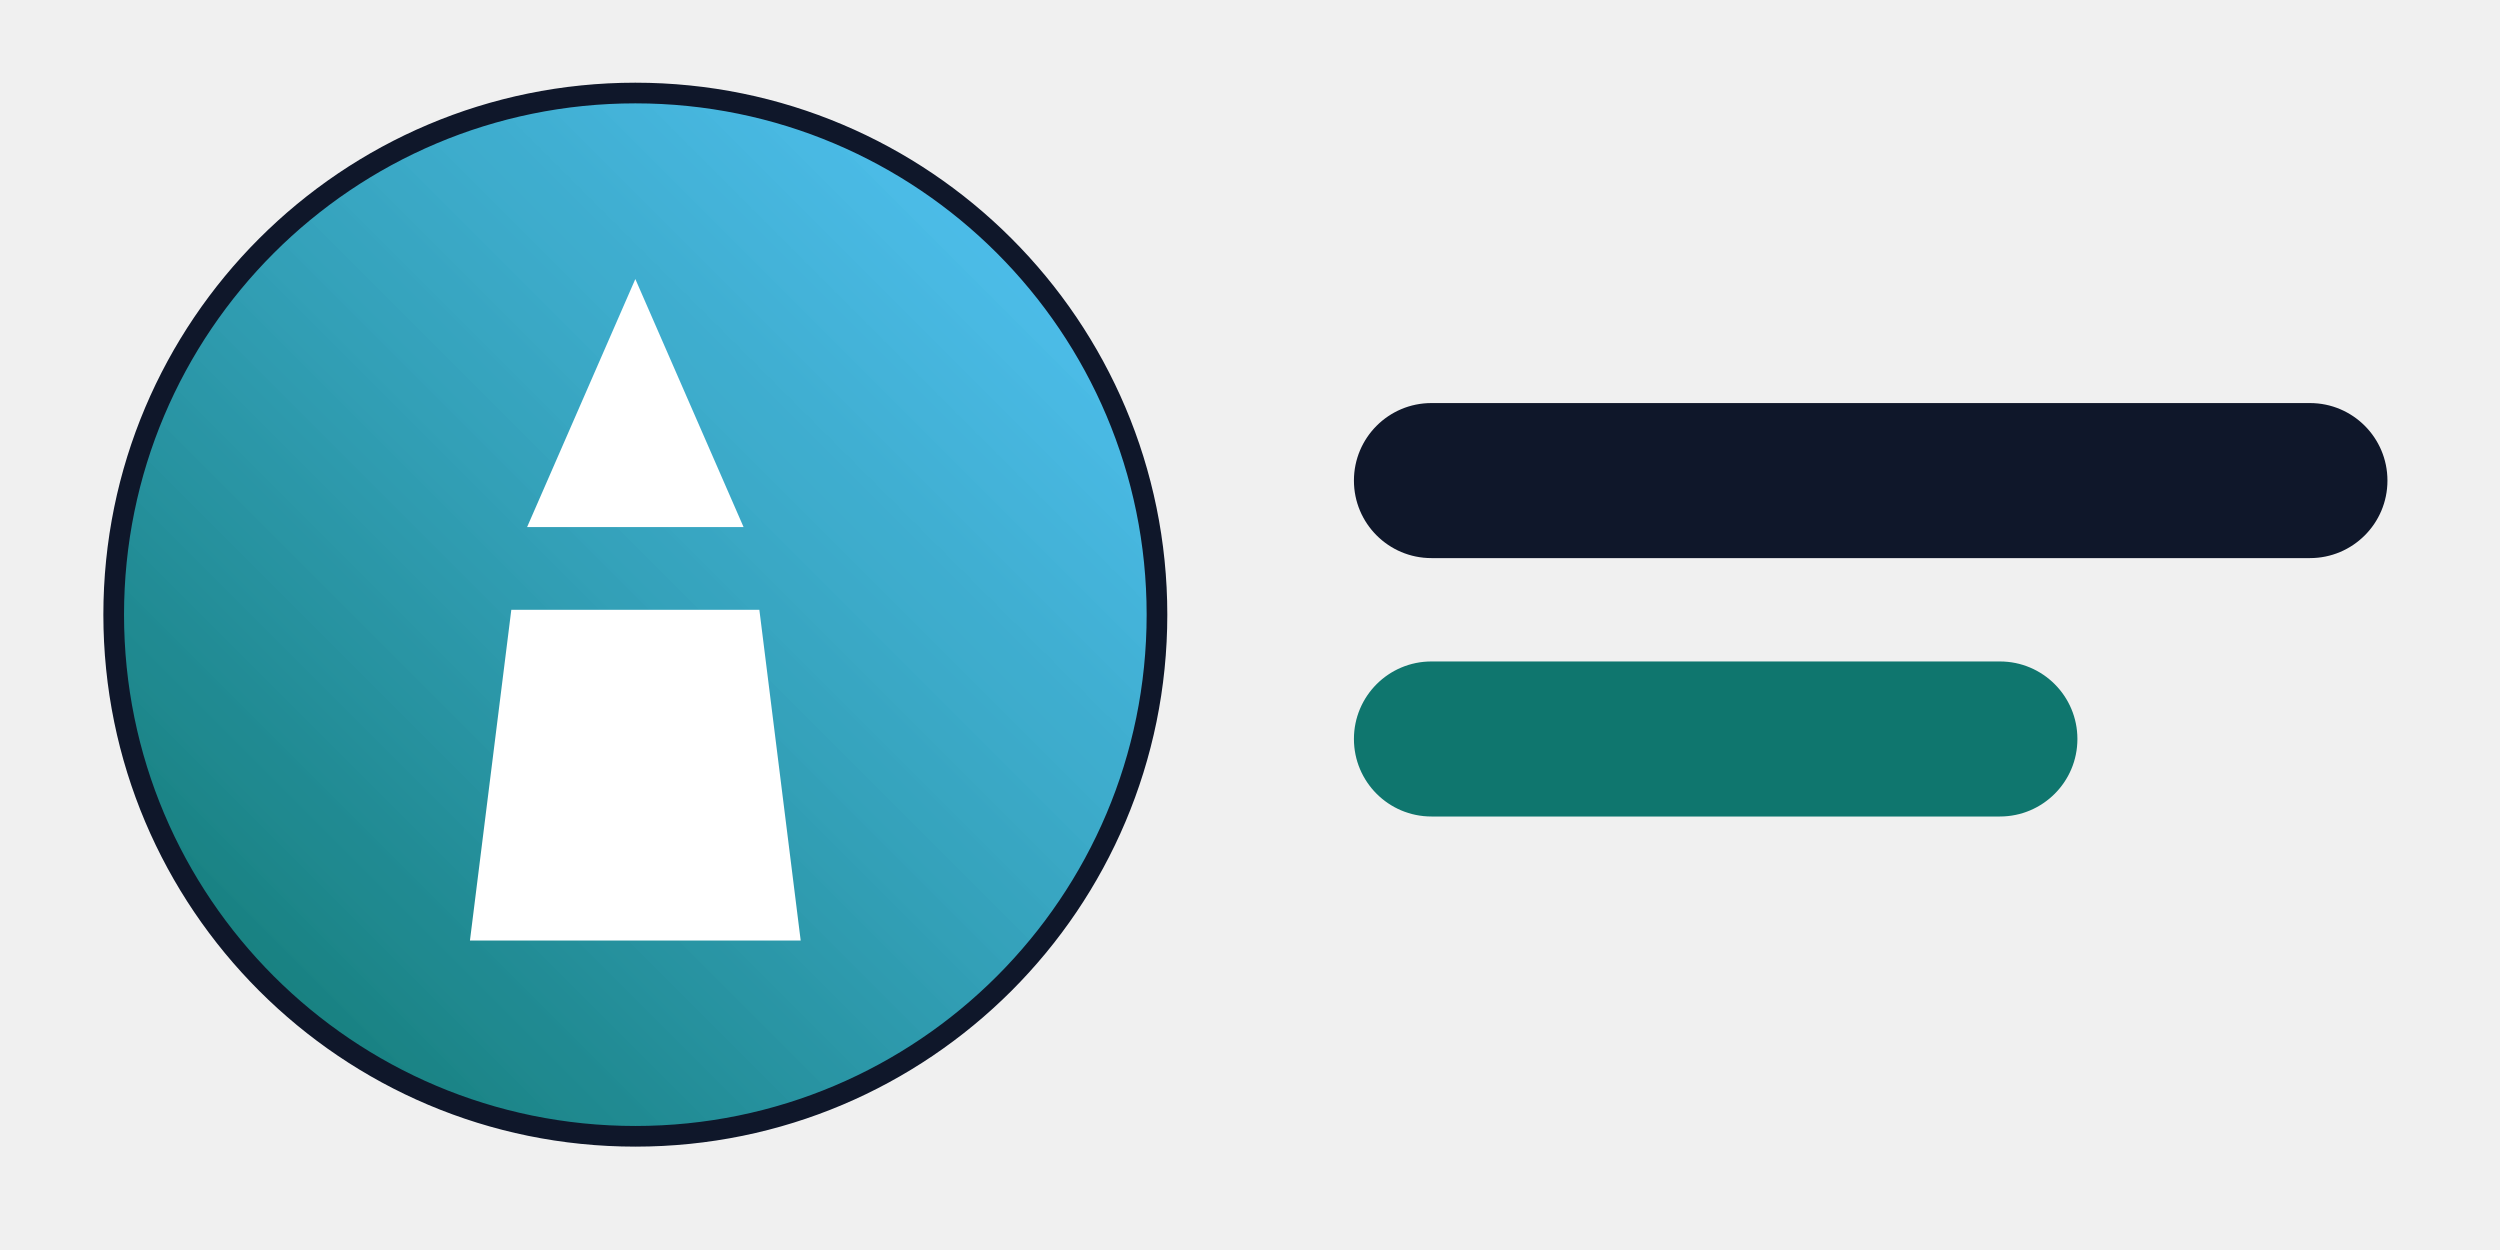
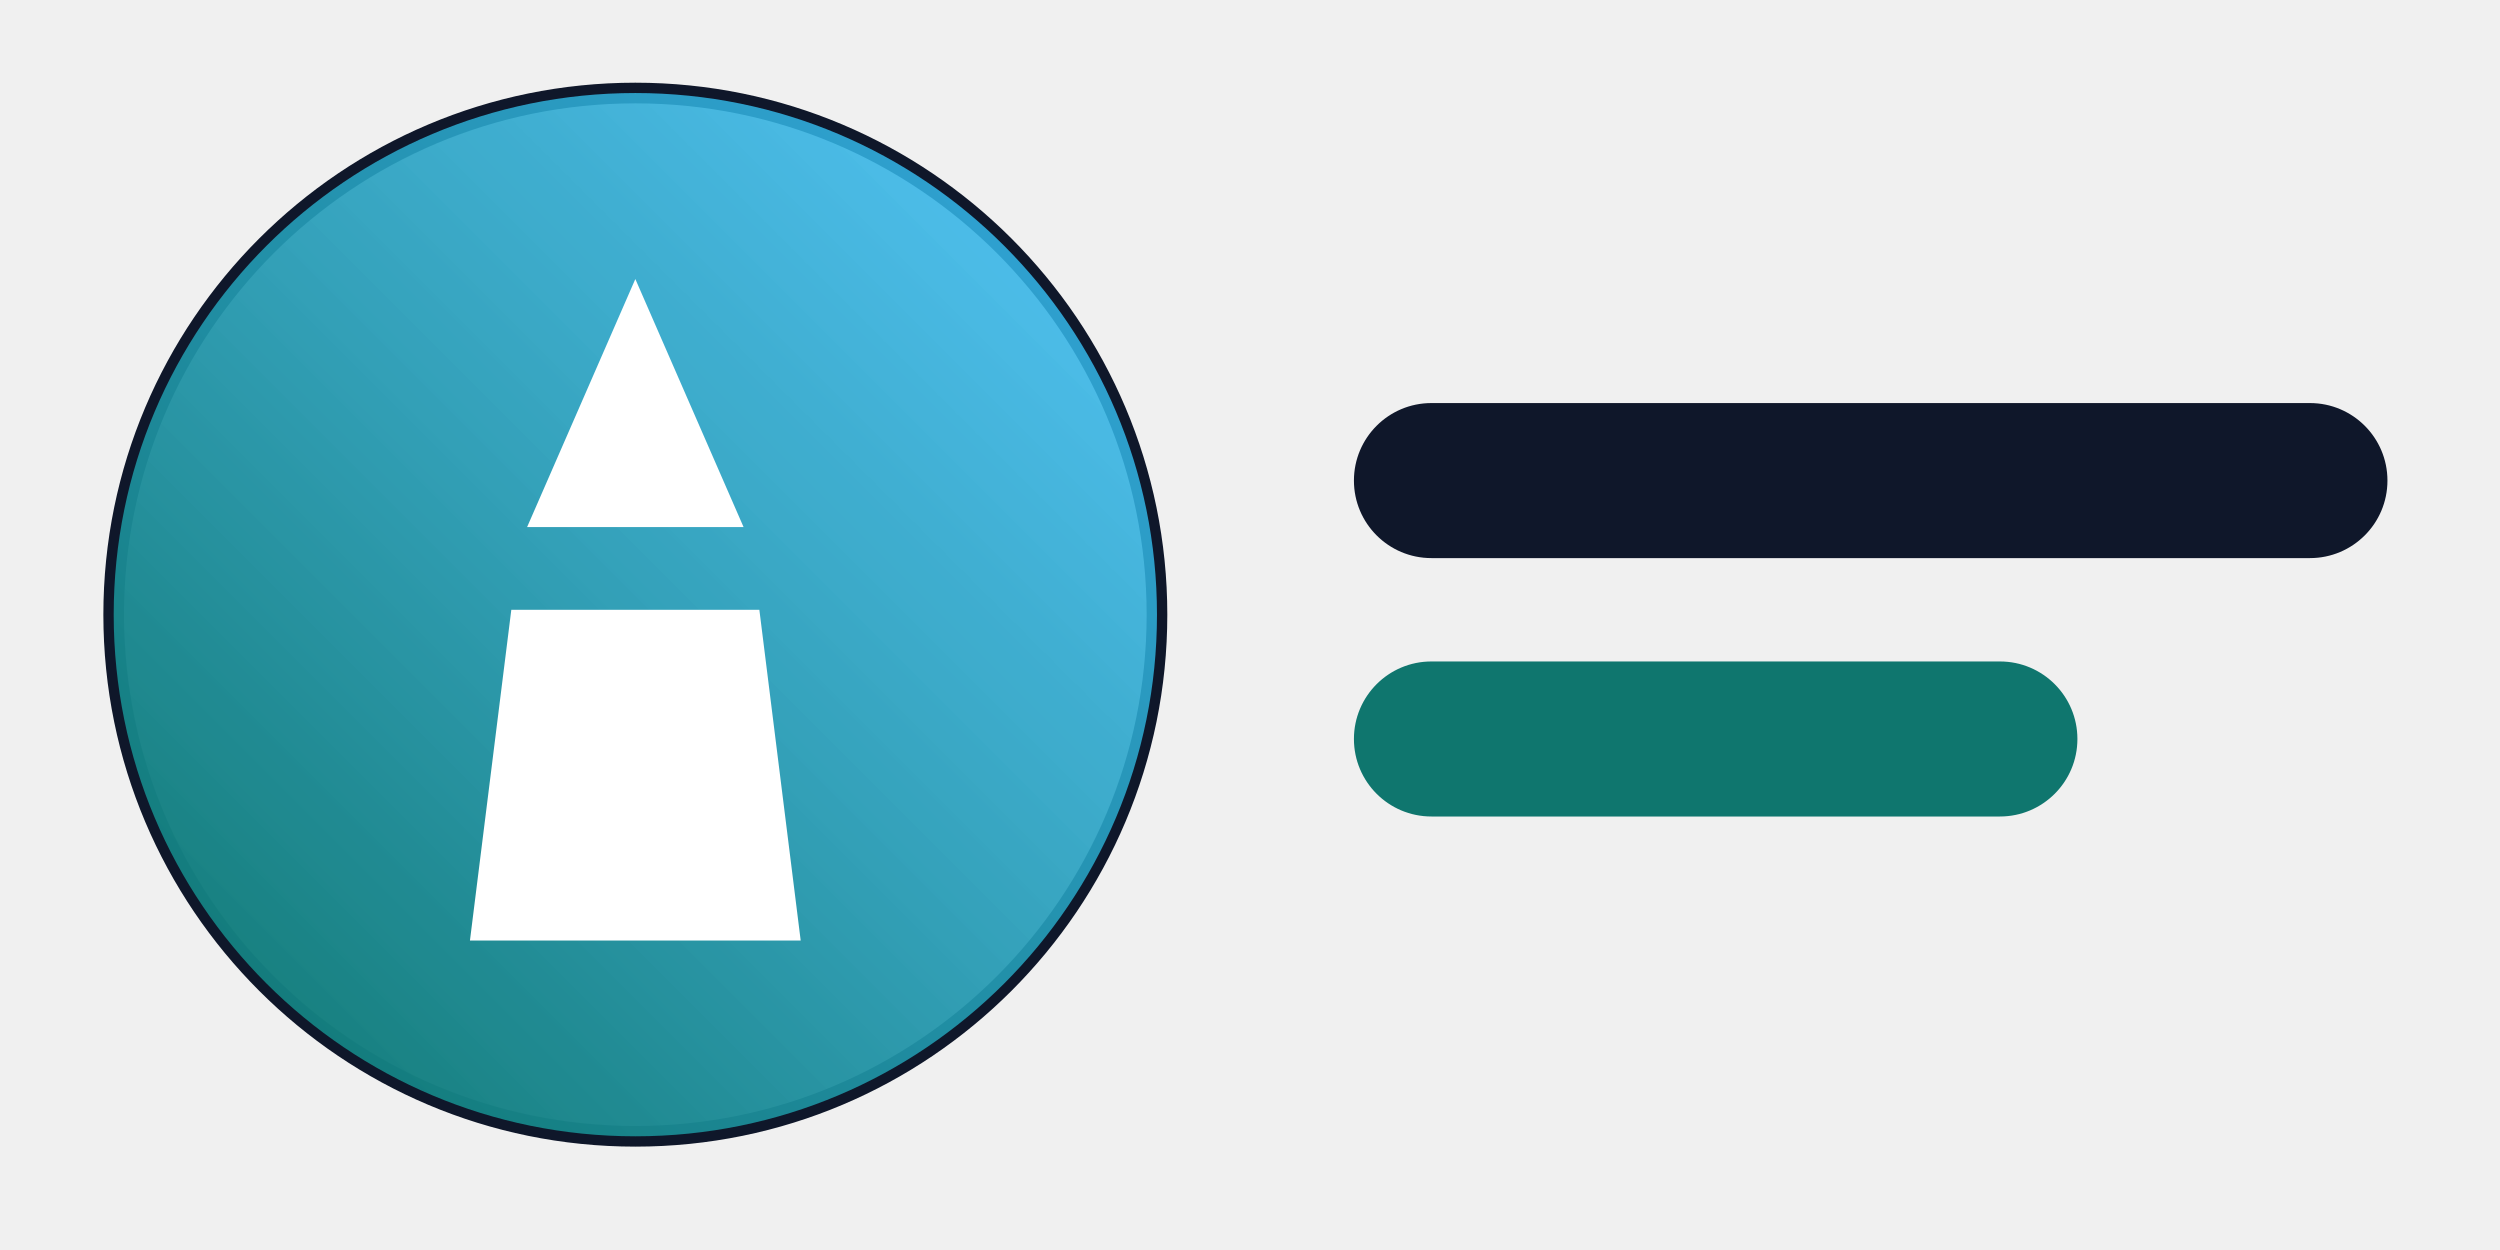
<svg xmlns="http://www.w3.org/2000/svg" viewBox="0 0 64 32" width="241.89" height="120.945">
  <defs>
    <linearGradient id="logo-0">
      <stop offset="0" stop-color="#0f766e" stop-opacity="1" />
      <stop offset="1" stop-color="#38bdf8" stop-opacity="0.85" />
    </linearGradient>
    <linearGradient id="logo-1" href="#logo-0" x1="4.233" y1="27.517" x2="27.517" y2="4.233" gradientUnits="userSpaceOnUse" gradientTransform="matrix(1.058333 0 0 1.058333 -0.529167 -0.529167)" />
  </defs>
  <g transform="translate(0.264583 -0.264583)">
-     <path d="m16 2.646c7.375 0 13.354 5.979 13.354 13.354 0 7.375 -5.979 13.354 -13.354 13.354C8.625 29.354 2.646 23.375 2.646 16 2.646 8.625 8.625 2.646 16 2.646Z" fill="url(#logo-1)" fill-opacity="1" stroke="#0f172a" stroke-width="0.529" stroke-opacity="1" stroke-linecap="round" stroke-linejoin="round" stroke-dasharray="none" />
+     <path d="m16 2.646c7.375 0 13.354 5.979 13.354 13.354 0 7.375 -5.979 13.354 -13.354 13.354C8.625 29.354 2.646 23.375 2.646 16 2.646 8.625 8.625 2.646 16 2.646Z" fill="url(#logo-1)" fill-opacity="1" stroke="#0f172a" stroke-width="0.529" stroke-opacity="1" stroke-linecap="round" stroke-linejoin="round" stroke-dasharray="none" paint-order="stroke fill markers" />
    <path d="M16 7.408 13.229 13.758H18.771Zm-3.175 8.467h6.35l1.058 8.467h-8.467z" fill="#ffffff" fill-opacity="1" stroke="none" stroke-width="0.265" />
    <g display="inline">
      <rect x="34.396" y="10.583" width="26.458" height="3.969" ry="1.984" fill="#0f172a" fill-opacity="1" stroke-width="0.265" />
      <rect x="34.396" y="17.198" width="18.521" height="3.969" ry="1.984" fill="#0f766e" fill-opacity="1" stroke-width="0.265" />
    </g>
  </g>
</svg>
